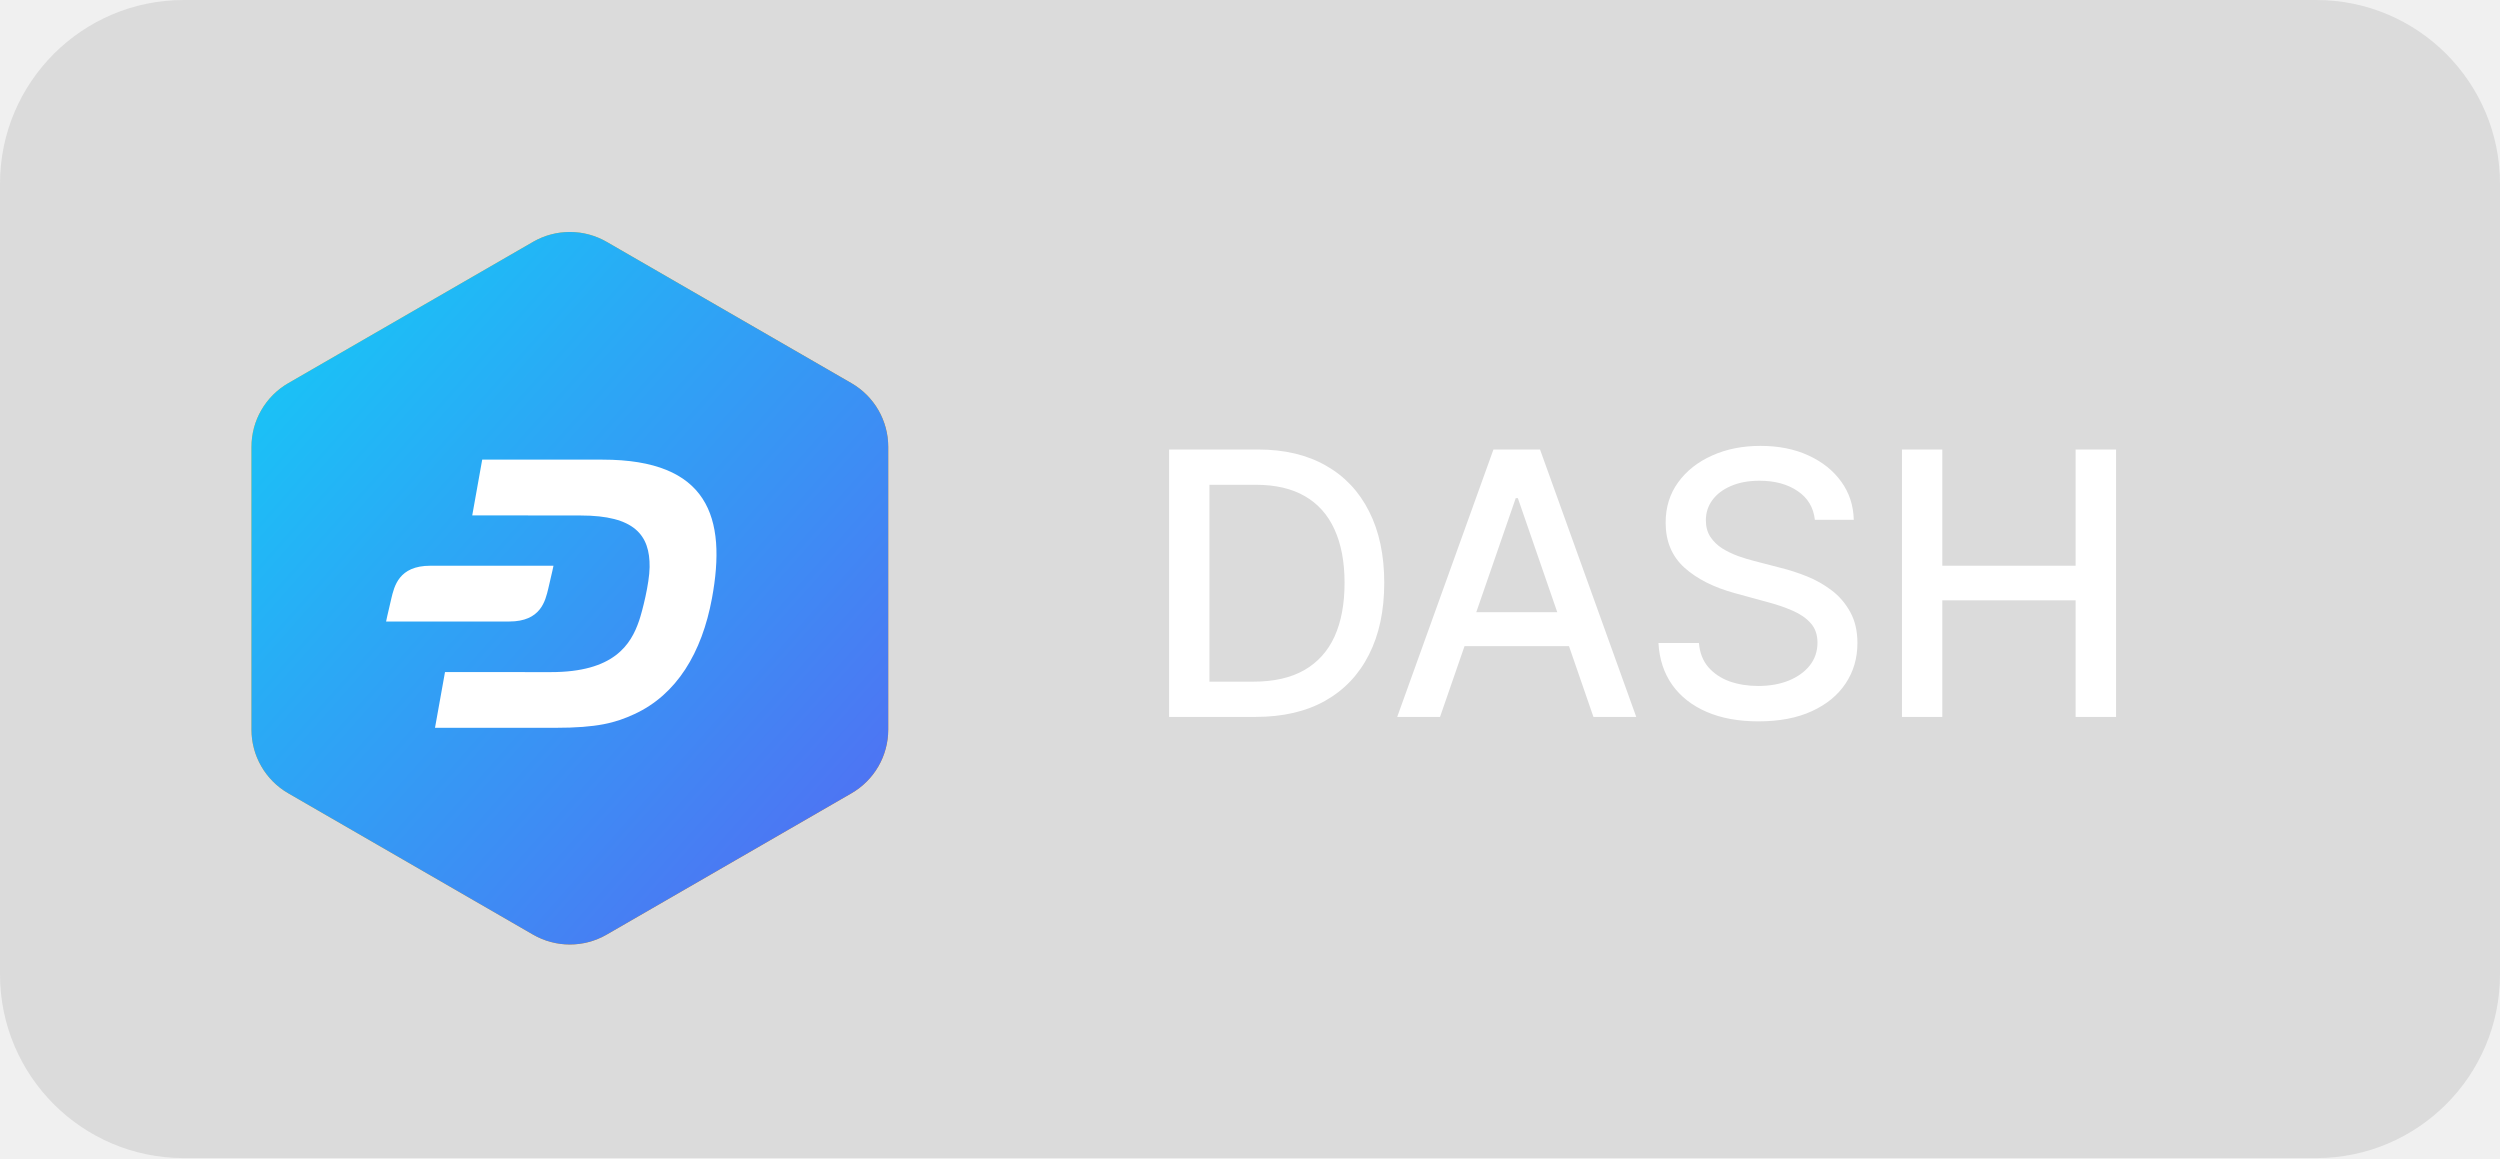
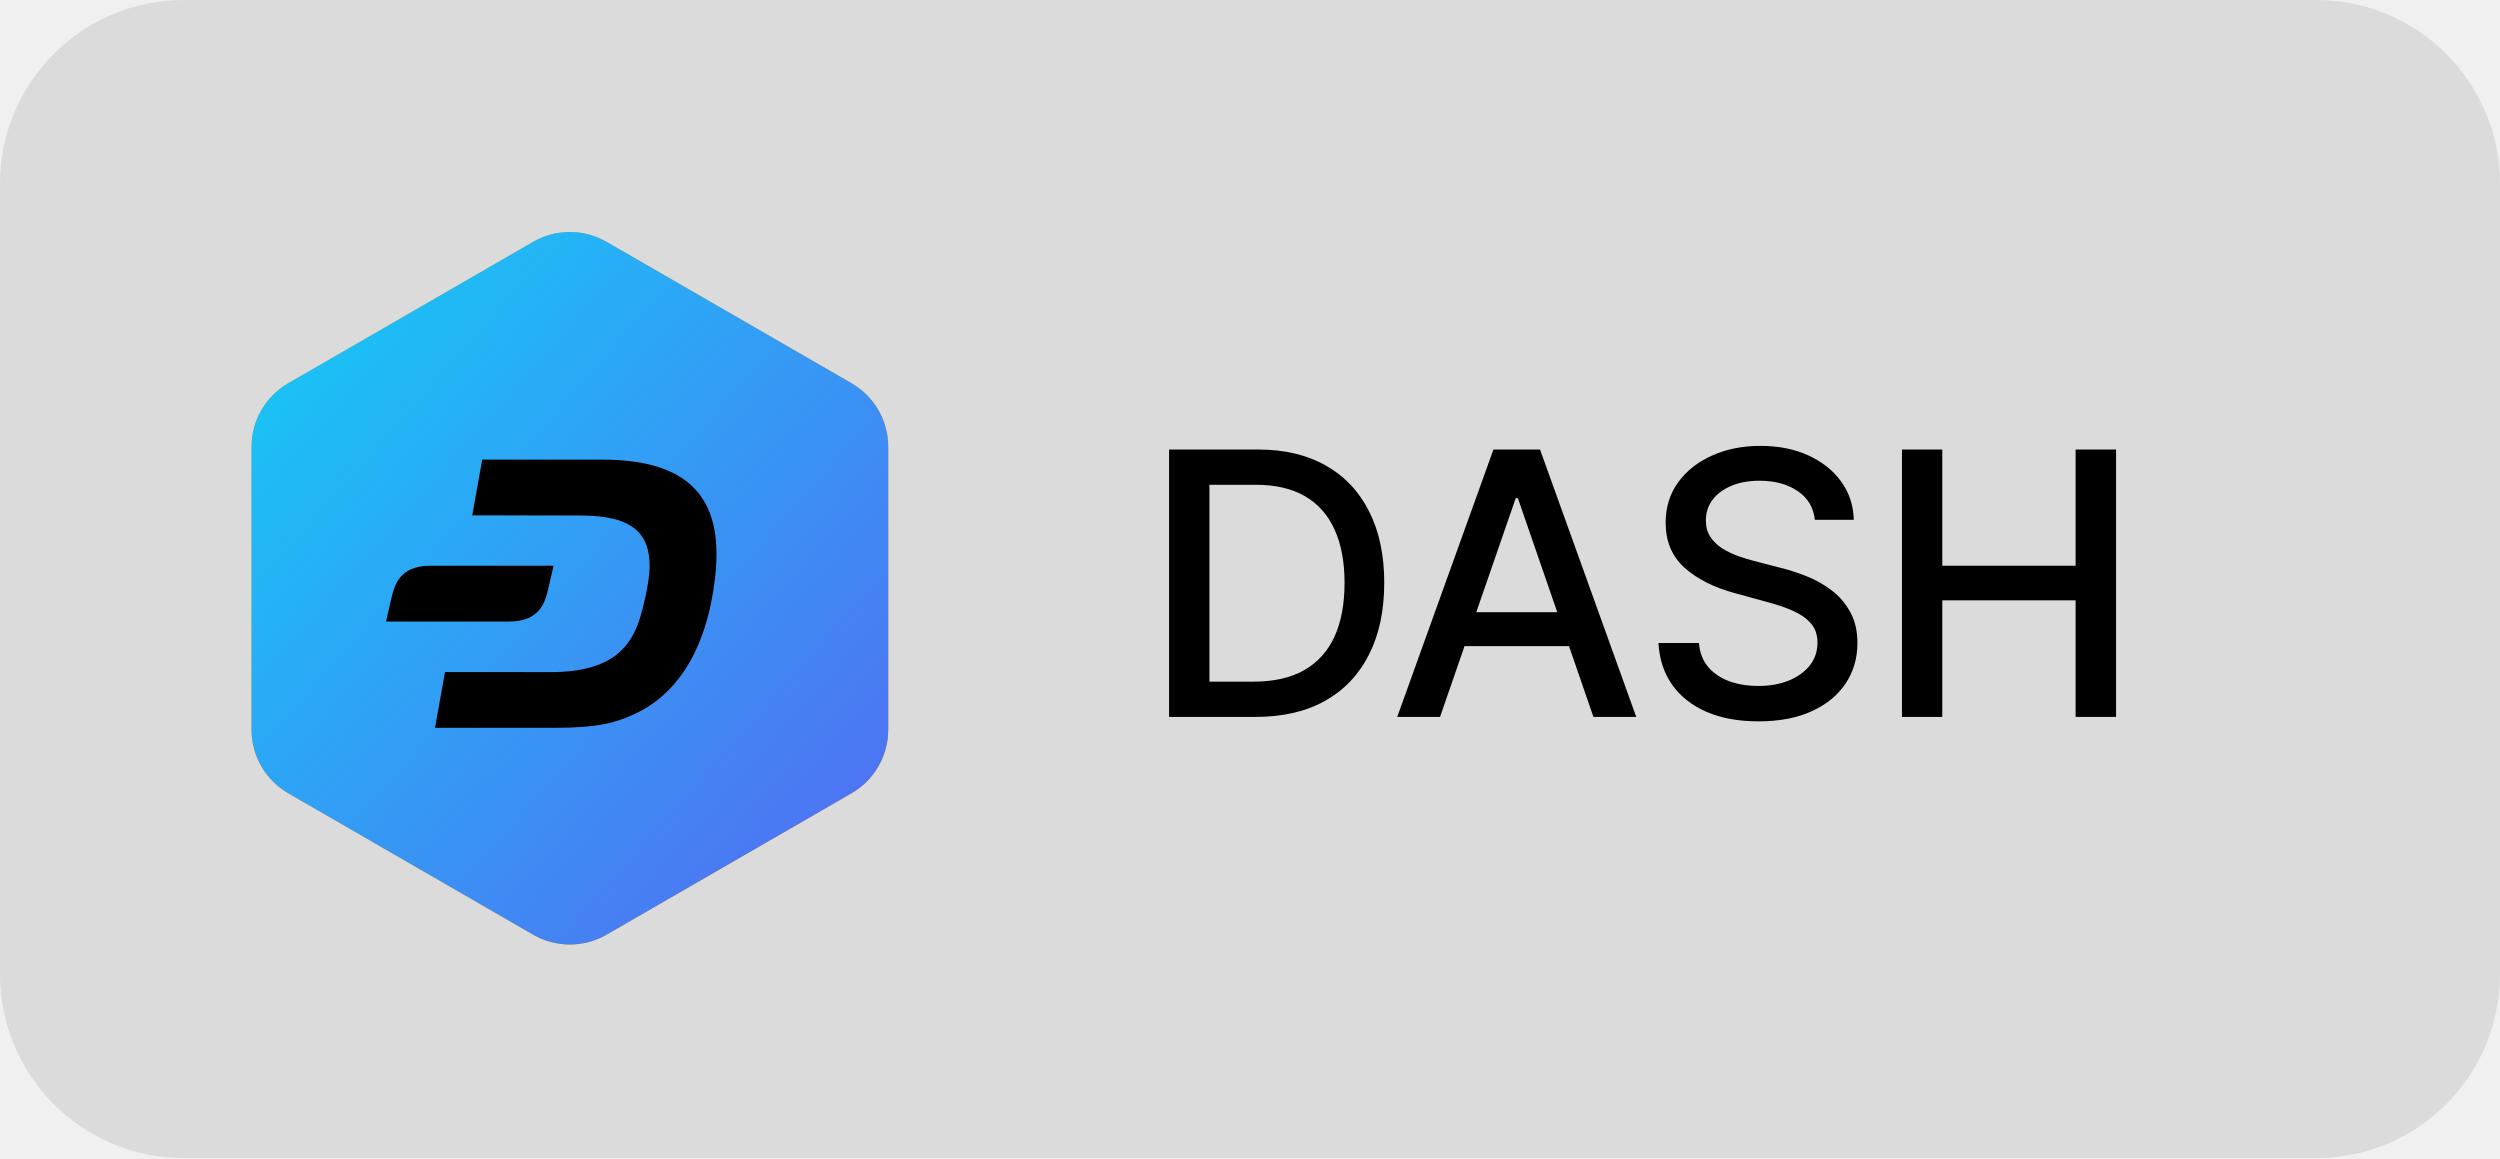
<svg xmlns="http://www.w3.org/2000/svg" width="136" height="63" viewBox="0 0 136 63" fill="none">
  <rect width="136" height="63" rx="10" fill="#3C3D3F" fill-opacity="0.12" />
-   <path d="M68.307 39H63.598V24.454H68.456C69.881 24.454 71.105 24.746 72.128 25.328C73.151 25.906 73.934 26.737 74.479 27.821C75.028 28.901 75.303 30.195 75.303 31.706C75.303 33.221 75.026 34.523 74.472 35.612C73.922 36.701 73.127 37.539 72.085 38.126C71.044 38.709 69.784 39 68.307 39ZM65.793 37.082H68.186C69.294 37.082 70.215 36.874 70.949 36.457C71.683 36.036 72.232 35.428 72.597 34.632C72.961 33.832 73.144 32.856 73.144 31.706C73.144 30.565 72.961 29.597 72.597 28.801C72.237 28.006 71.699 27.402 70.984 26.99C70.269 26.578 69.382 26.372 68.321 26.372H65.793V37.082ZM78.338 39H76.008L81.243 24.454H83.778L89.012 39H86.683L82.571 27.097H82.457L78.338 39ZM78.728 33.304H86.285V35.151H78.728V33.304ZM98.729 28.276C98.653 27.603 98.341 27.082 97.791 26.713C97.242 26.339 96.551 26.152 95.718 26.152C95.121 26.152 94.605 26.247 94.169 26.436C93.734 26.621 93.395 26.876 93.154 27.203C92.917 27.525 92.799 27.892 92.799 28.304C92.799 28.65 92.879 28.948 93.04 29.199C93.206 29.45 93.421 29.66 93.686 29.831C93.956 29.997 94.245 30.136 94.553 30.25C94.861 30.359 95.156 30.449 95.441 30.52L96.861 30.889C97.325 31.003 97.801 31.157 98.289 31.351C98.776 31.545 99.228 31.801 99.645 32.118C100.062 32.435 100.398 32.828 100.654 33.297C100.914 33.766 101.044 34.327 101.044 34.98C101.044 35.804 100.831 36.535 100.405 37.175C99.984 37.814 99.371 38.318 98.566 38.688C97.765 39.057 96.797 39.242 95.661 39.242C94.572 39.242 93.629 39.069 92.834 38.723C92.039 38.377 91.416 37.887 90.966 37.253C90.516 36.614 90.268 35.856 90.22 34.98H92.422C92.465 35.506 92.635 35.944 92.933 36.294C93.237 36.64 93.622 36.898 94.091 37.068C94.565 37.234 95.083 37.317 95.647 37.317C96.267 37.317 96.818 37.22 97.301 37.026C97.789 36.827 98.173 36.552 98.452 36.202C98.731 35.847 98.871 35.432 98.871 34.959C98.871 34.528 98.748 34.175 98.502 33.901C98.26 33.626 97.931 33.399 97.514 33.219C97.103 33.039 96.636 32.88 96.115 32.743L94.397 32.274C93.232 31.957 92.308 31.491 91.627 30.875C90.95 30.259 90.611 29.445 90.611 28.432C90.611 27.594 90.838 26.862 91.293 26.237C91.747 25.612 92.363 25.127 93.139 24.781C93.916 24.431 94.792 24.256 95.767 24.256C96.752 24.256 97.621 24.428 98.374 24.774C99.131 25.12 99.728 25.596 100.164 26.202C100.599 26.803 100.826 27.494 100.845 28.276H98.729ZM103.467 39V24.454H105.661V30.776H112.913V24.454H115.114V39H112.913V32.658H105.661V39H103.467Z" fill="white" />
+   <path d="M68.307 39H63.598V24.454H68.456C69.881 24.454 71.105 24.746 72.128 25.328C73.151 25.906 73.934 26.737 74.479 27.821C75.028 28.901 75.303 30.195 75.303 31.706C75.303 33.221 75.026 34.523 74.472 35.612C73.922 36.701 73.127 37.539 72.085 38.126C71.044 38.709 69.784 39 68.307 39ZM65.793 37.082H68.186C69.294 37.082 70.215 36.874 70.949 36.457C71.683 36.036 72.232 35.428 72.597 34.632C72.961 33.832 73.144 32.856 73.144 31.706C73.144 30.565 72.961 29.597 72.597 28.801C72.237 28.006 71.699 27.402 70.984 26.99C70.269 26.578 69.382 26.372 68.321 26.372H65.793V37.082ZM78.338 39H76.008L81.243 24.454H83.778L89.012 39H86.683L82.571 27.097H82.457L78.338 39ZM78.728 33.304H86.285V35.151H78.728V33.304ZM98.729 28.276C98.653 27.603 98.341 27.082 97.791 26.713C97.242 26.339 96.551 26.152 95.718 26.152C95.121 26.152 94.605 26.247 94.169 26.436C93.734 26.621 93.395 26.876 93.154 27.203C92.917 27.525 92.799 27.892 92.799 28.304C92.799 28.65 92.879 28.948 93.04 29.199C93.206 29.45 93.421 29.66 93.686 29.831C93.956 29.997 94.245 30.136 94.553 30.25C94.861 30.359 95.156 30.449 95.441 30.52L96.861 30.889C97.325 31.003 97.801 31.157 98.289 31.351C98.776 31.545 99.228 31.801 99.645 32.118C100.062 32.435 100.398 32.828 100.654 33.297C100.914 33.766 101.044 34.327 101.044 34.98C101.044 35.804 100.831 36.535 100.405 37.175C99.984 37.814 99.371 38.318 98.566 38.688C97.765 39.057 96.797 39.242 95.661 39.242C94.572 39.242 93.629 39.069 92.834 38.723C92.039 38.377 91.416 37.887 90.966 37.253C90.516 36.614 90.268 35.856 90.22 34.98H92.422C92.465 35.506 92.635 35.944 92.933 36.294C93.237 36.64 93.622 36.898 94.091 37.068C94.565 37.234 95.083 37.317 95.647 37.317C96.267 37.317 96.818 37.22 97.301 37.026C97.789 36.827 98.173 36.552 98.452 36.202C98.731 35.847 98.871 35.432 98.871 34.959C98.871 34.528 98.748 34.175 98.502 33.901C98.26 33.626 97.931 33.399 97.514 33.219C97.103 33.039 96.636 32.88 96.115 32.743L94.397 32.274C93.232 31.957 92.308 31.491 91.627 30.875C90.95 30.259 90.611 29.445 90.611 28.432C90.611 27.594 90.838 26.862 91.293 26.237C91.747 25.612 92.363 25.127 93.139 24.781C93.916 24.431 94.792 24.256 95.767 24.256C96.752 24.256 97.621 24.428 98.374 24.774C99.131 25.12 99.728 25.596 100.164 26.202C100.599 26.803 100.826 27.494 100.845 28.276H98.729ZM103.467 39V24.454H105.661V30.776H112.913V24.454H115.114V39H112.913V32.658H105.661V39H103.467Z" fill="black" />
  <path fill-rule="evenodd" clip-rule="evenodd" d="M33 13.155L46.32 20.845C46.928 21.196 47.433 21.701 47.784 22.309C48.135 22.917 48.32 23.607 48.32 24.309V39.691C48.32 40.393 48.135 41.083 47.784 41.691C47.433 42.299 46.928 42.804 46.32 43.155L33 50.845C32.392 51.196 31.702 51.381 31 51.381C30.297 51.381 29.608 51.196 29 50.845L15.68 43.155C15.072 42.804 14.567 42.299 14.216 41.691C13.864 41.083 13.68 40.393 13.68 39.691V24.309C13.68 23.607 13.864 22.917 14.216 22.309C14.567 21.701 15.072 21.196 15.68 20.845L29 13.155C29.608 12.804 30.297 12.619 31 12.619C31.702 12.619 32.392 12.804 33 13.155Z" fill="url(#paint0_linear_0_1321)" />
-   <path fill-rule="evenodd" clip-rule="evenodd" d="M35.196 38.417C34.02 38.842 32.929 38.681 32.444 38.617C32.205 38.586 31.801 38.512 31.37 38.423L30.655 41.09L29.013 40.65L29.716 38.026L28.466 37.691L27.763 40.315L26.121 39.875L26.824 37.251L23.594 36.385L24.46 34.503L25.442 34.767C25.772 34.855 25.918 34.861 26.091 34.768C26.264 34.674 26.348 34.483 26.391 34.322L28.211 27.528C28.326 27.102 28.322 26.978 28.185 26.707C28.048 26.435 27.595 26.283 27.336 26.214L26.387 25.959L26.844 24.255L30.074 25.12L30.779 22.488L32.421 22.928L31.716 25.56L32.966 25.895L33.672 23.263L35.314 23.703L34.6 26.367C35.804 26.771 36.653 27.248 37.29 28.049C38.115 29.084 37.708 30.389 37.6 30.698C37.493 31.006 37.193 31.575 36.812 31.892C36.431 32.21 35.651 32.42 35.651 32.42C35.651 32.42 36.403 32.803 36.851 33.375C37.297 33.947 37.513 34.802 37.197 35.885C36.883 36.969 36.37 37.991 35.196 38.417ZM31.788 32.717C31.177 32.521 30.558 32.355 29.932 32.22L28.988 35.742C28.988 35.742 30.071 36.057 30.815 36.199C31.558 36.34 32.359 36.358 32.791 36.251C33.221 36.144 33.761 35.943 33.977 35.138C34.193 34.332 33.747 33.851 33.48 33.615C33.215 33.379 32.587 32.989 31.788 32.718V32.717ZM31.735 30.952C32.34 31.089 33.014 31.122 33.542 30.992C34.07 30.862 34.438 30.532 34.583 29.93C34.728 29.328 34.465 28.714 33.845 28.326C33.225 27.938 32.777 27.801 32.265 27.656C31.753 27.511 31.219 27.416 31.219 27.416L30.369 30.586C30.369 30.586 31.131 30.814 31.735 30.952Z" fill="white" />
+   <path fill-rule="evenodd" clip-rule="evenodd" d="M35.196 38.417C34.02 38.842 32.929 38.681 32.444 38.617C32.205 38.586 31.801 38.512 31.37 38.423L30.655 41.09L29.013 40.65L29.716 38.026L28.466 37.691L27.763 40.315L26.121 39.875L26.824 37.251L23.594 36.385L24.46 34.503L25.442 34.767C25.772 34.855 25.918 34.861 26.091 34.768C26.264 34.674 26.348 34.483 26.391 34.322L28.211 27.528C28.326 27.102 28.322 26.978 28.185 26.707C28.048 26.435 27.595 26.283 27.336 26.214L26.387 25.959L26.844 24.255L30.074 25.12L30.779 22.488L32.421 22.928L31.716 25.56L32.966 25.895L33.672 23.263L35.314 23.703L34.6 26.367C35.804 26.771 36.653 27.248 37.29 28.049C38.115 29.084 37.708 30.389 37.6 30.698C37.493 31.006 37.193 31.575 36.812 31.892C36.431 32.21 35.651 32.42 35.651 32.42C35.651 32.42 36.403 32.803 36.851 33.375C37.297 33.947 37.513 34.802 37.197 35.885C36.883 36.969 36.37 37.991 35.196 38.417ZM31.788 32.717C31.177 32.521 30.558 32.355 29.932 32.22L28.988 35.742C28.988 35.742 30.071 36.057 30.815 36.199C31.558 36.34 32.359 36.358 32.791 36.251C33.221 36.144 33.761 35.943 33.977 35.138C34.193 34.332 33.747 33.851 33.48 33.615C33.215 33.379 32.587 32.989 31.788 32.718V32.717ZM31.735 30.952C32.34 31.089 33.014 31.122 33.542 30.992C34.07 30.862 34.438 30.532 34.583 29.93C34.728 29.328 34.465 28.714 33.845 28.326C33.225 27.938 32.777 27.801 32.265 27.656C31.753 27.511 31.219 27.416 31.219 27.416L30.369 30.586C30.369 30.586 31.131 30.814 31.735 30.952Z" fill="black" />
  <path fill-rule="evenodd" clip-rule="evenodd" d="M33 13.155L46.32 20.845C46.928 21.196 47.433 21.701 47.784 22.309C48.135 22.917 48.32 23.607 48.32 24.309V39.691C48.32 40.393 48.135 41.083 47.784 41.691C47.433 42.299 46.928 42.804 46.32 43.155L33 50.845C32.392 51.196 31.702 51.381 31 51.381C30.297 51.381 29.608 51.196 29 50.845L15.68 43.155C15.072 42.804 14.567 42.299 14.216 41.691C13.864 41.083 13.68 40.393 13.68 39.691V24.309C13.68 23.607 13.864 22.917 14.216 22.309C14.567 21.701 15.072 21.196 15.68 20.845L29 13.155C29.608 12.804 30.297 12.619 31 12.619C31.702 12.619 32.392 12.804 33 13.155Z" fill="url(#paint1_linear_0_1321)" />
-   <path d="M32.778 25.004H26.232L25.69 28.036L31.595 28.043C34.504 28.043 35.364 29.099 35.339 30.852C35.327 31.75 34.937 33.268 34.769 33.76C34.321 35.072 33.4 36.569 29.949 36.563L24.208 36.56L23.664 39.593H30.194C32.497 39.593 33.478 39.325 34.514 38.846C36.814 37.784 38.182 35.514 38.73 32.552C39.547 28.142 38.53 25.004 32.777 25.004H32.778Z" fill="white" />
-   <path d="M23.408 30.776C21.694 30.776 21.448 31.893 21.286 32.568C21.074 33.452 21.004 33.81 21.004 33.81H27.704C29.419 33.81 29.664 32.693 29.827 32.018C30.039 31.134 30.109 30.776 30.109 30.776H23.409H23.408Z" fill="white" />
+   <path d="M32.778 25.004H26.232L25.69 28.036L31.595 28.043C34.504 28.043 35.364 29.099 35.339 30.852C35.327 31.75 34.937 33.268 34.769 33.76C34.321 35.072 33.4 36.569 29.949 36.563L24.208 36.56L23.664 39.593H30.194C32.497 39.593 33.478 39.325 34.514 38.846C36.814 37.784 38.182 35.514 38.73 32.552C39.547 28.142 38.53 25.004 32.777 25.004H32.778Z" fill="black" />
+   <path d="M23.408 30.776C21.694 30.776 21.448 31.893 21.286 32.568C21.074 33.452 21.004 33.81 21.004 33.81H27.704C29.419 33.81 29.664 32.693 29.827 32.018C30.039 31.134 30.109 30.776 30.109 30.776H23.409H23.408Z" fill="black" />
  <defs>
    <linearGradient id="paint0_linear_0_1321" x1="42.553" y1="39.571" x2="16.985" y2="24.646" gradientUnits="userSpaceOnUse">
      <stop stop-color="#FF9400" />
      <stop offset="1" stop-color="#FFBB21" />
    </linearGradient>
    <linearGradient id="paint1_linear_0_1321" x1="13.68" y1="12.619" x2="52.925" y2="47.347" gradientUnits="userSpaceOnUse">
      <stop stop-color="#12CEF7" />
      <stop offset="1" stop-color="#5766F2" />
    </linearGradient>
  </defs>
</svg>
